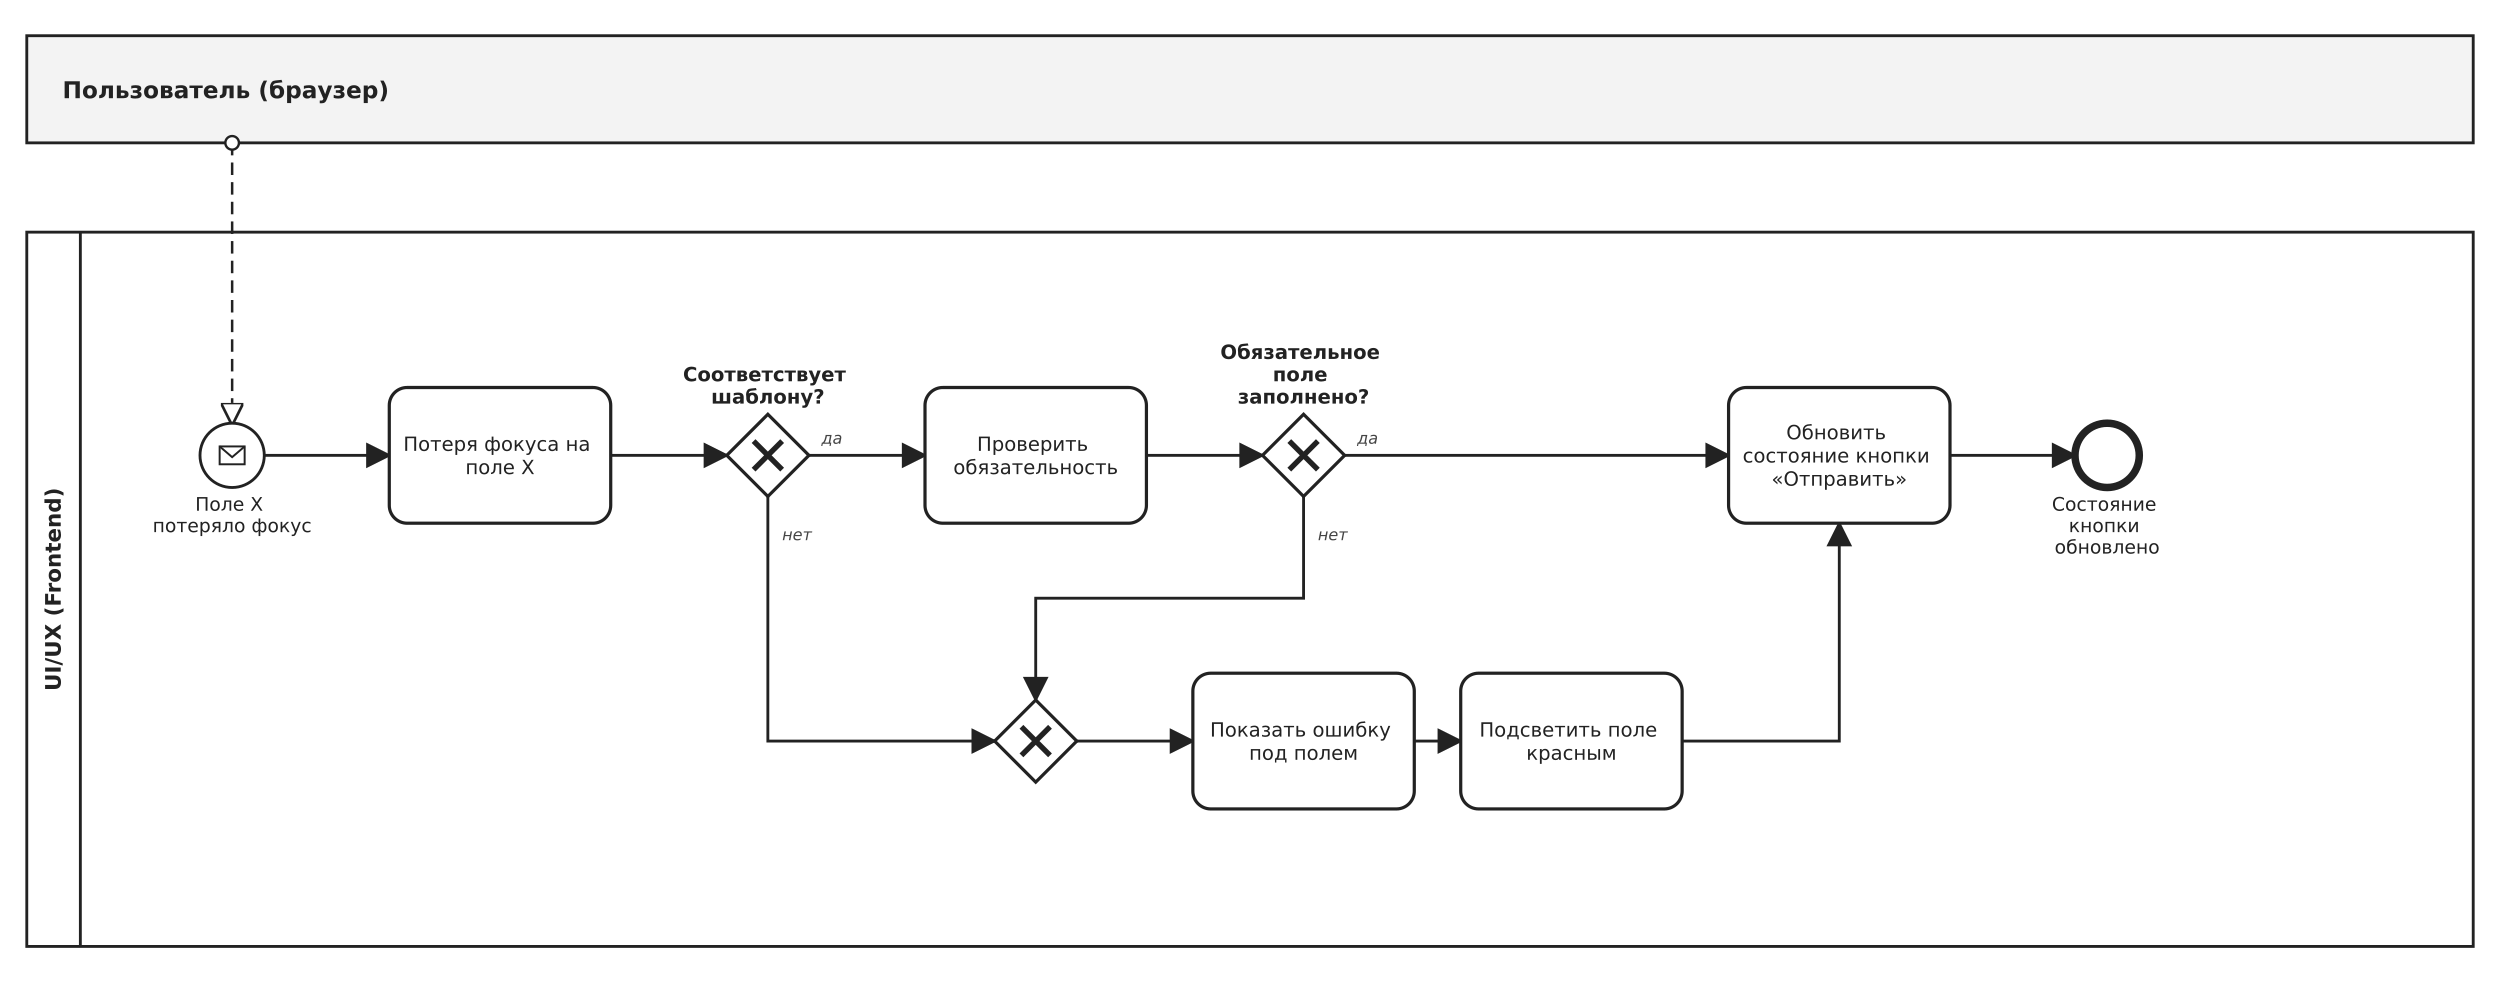
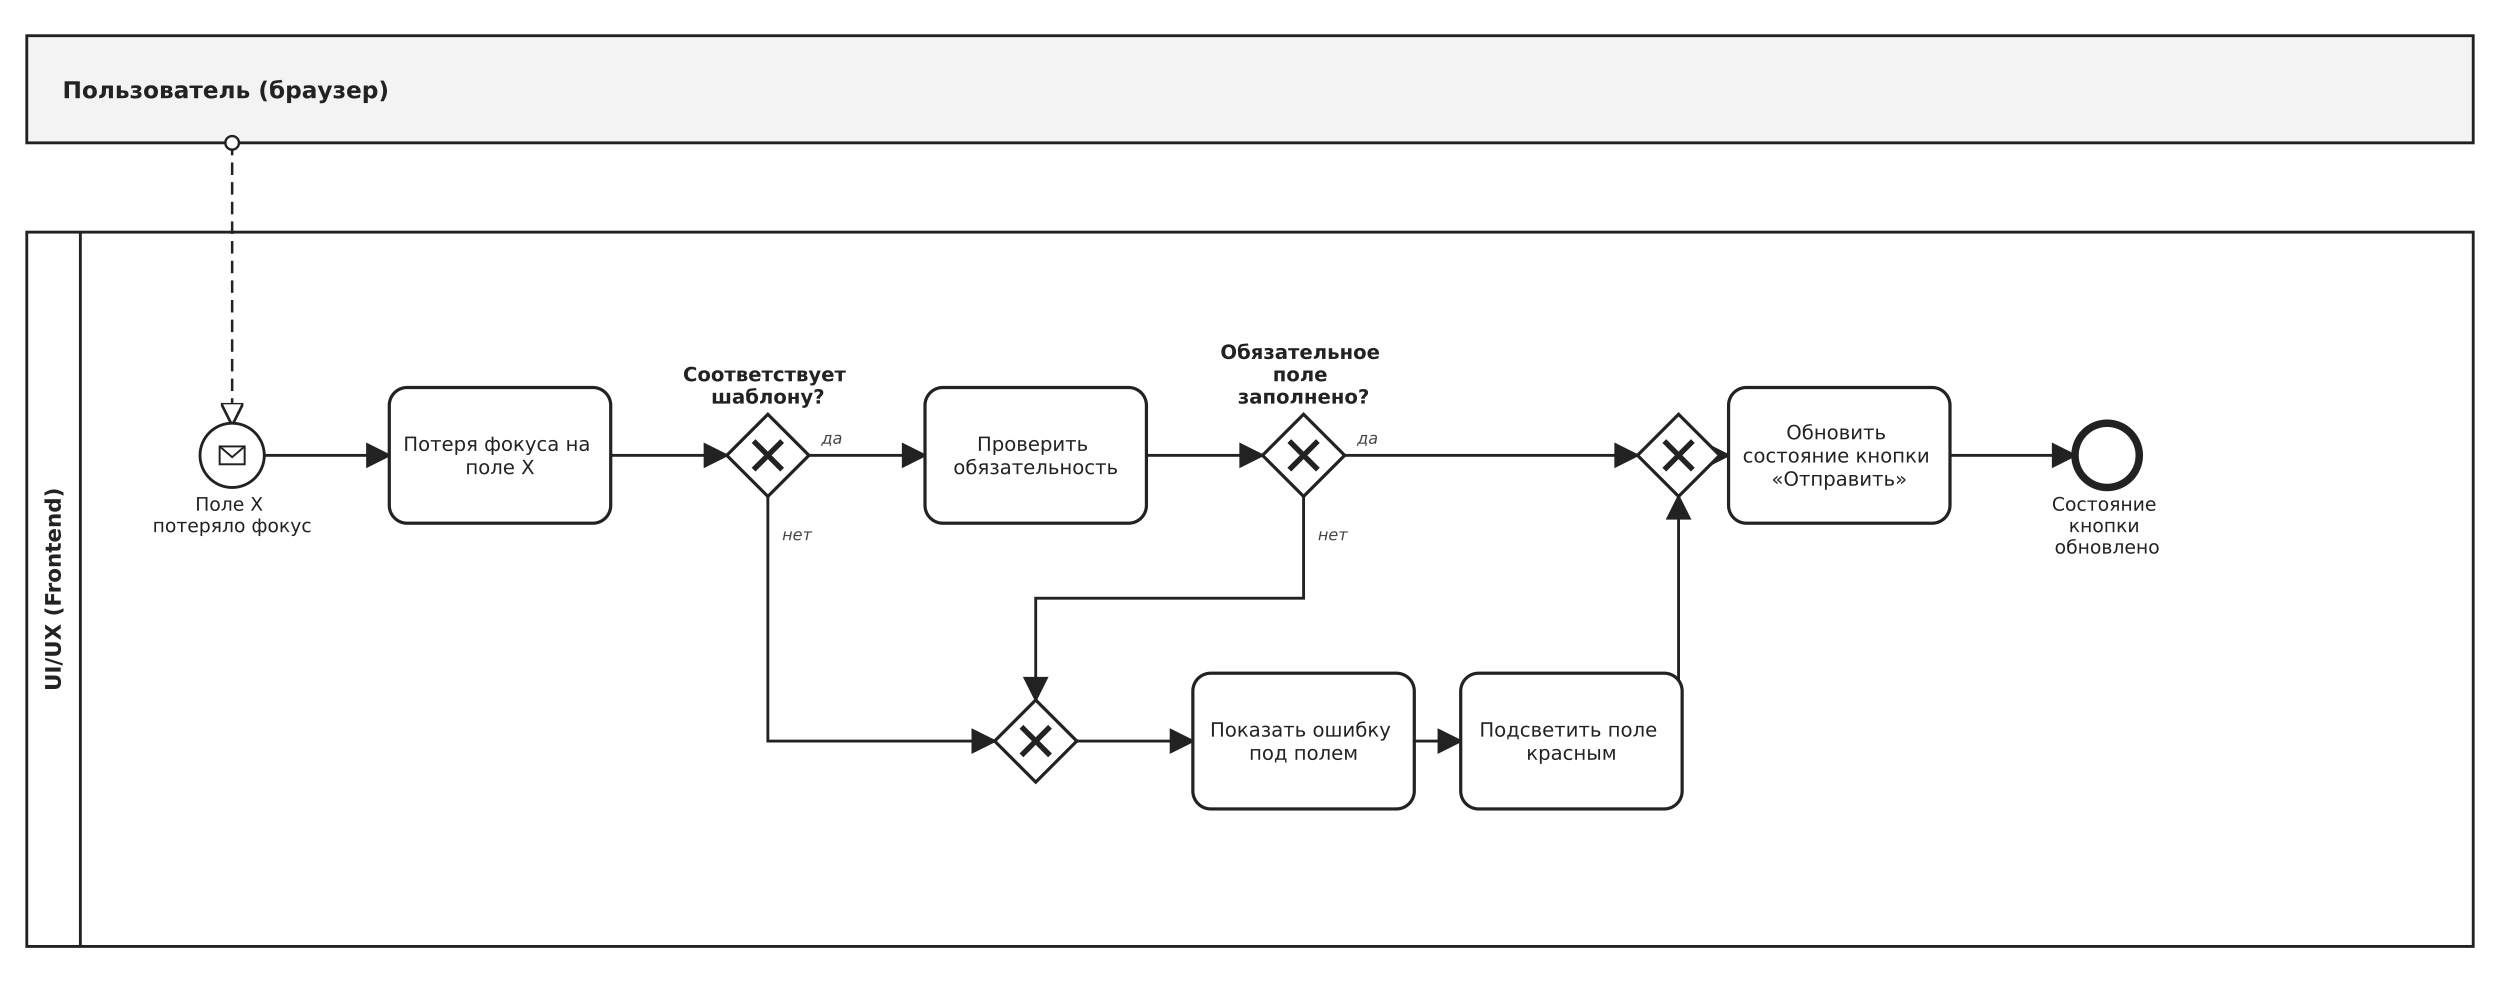
<svg xmlns="http://www.w3.org/2000/svg" width="1400" height="560" viewBox="0 0 1400 560" font-family="DejaVu Sans, Arial, sans-serif">
  <defs>
    <marker id="seq" viewBox="0 0 10 10" refX="9" refY="5" markerWidth="9" markerHeight="9" orient="auto-start-reverse">
      <path d="M0,0 L10,5 L0,10 z" fill="#222" />
    </marker>
    <marker id="msgEnd" viewBox="0 0 10 10" refX="9" refY="5" markerWidth="9" markerHeight="9" orient="auto-start-reverse">
      <path d="M0,0 L10,5 L0,10 z" fill="#fff" stroke="#222" stroke-width="1.2" />
    </marker>
    <marker id="msgStart" viewBox="0 0 10 10" refX="5" refY="5" markerWidth="8" markerHeight="8">
      <circle cx="5" cy="5" r="3.4" fill="#fff" stroke="#222" stroke-width="1.2" />
    </marker>
    <marker id="assoc" viewBox="0 0 10 10" refX="9" refY="5" markerWidth="8" markerHeight="8" orient="auto-start-reverse">
      <path d="M1,1 L9,5 L1,9" fill="none" stroke="#555" stroke-width="1.2" />
    </marker>
  </defs>
  <rect width="1400" height="560" fill="#ffffff" />
  <rect x="15" y="20" width="1370" height="60" fill="#f3f3f3" stroke="#222" stroke-width="1.6" />
  <text x="35.0" y="55.0" font-size="13" text-anchor="start" font-weight="bold" fill="#222">
    <tspan x="35.0" dy="0.0">Пользователь (браузер)</tspan>
  </text>
  <rect x="15" y="130" width="1370" height="400" fill="#fff" stroke="#222" stroke-width="1.6" />
  <line x1="45" y1="130" x2="45" y2="530" stroke="#222" stroke-width="1.6" />
  <g transform="rotate(-90 30 330.0)">
    <text x="30.0" y="334.0" font-size="12" text-anchor="middle" font-weight="bold" fill="#222">
      <tspan x="30.0" dy="0.0">UI/UX (Frontend)</tspan>
    </text>
  </g>
  <path d="M148.0,255.0 L218.0,255.0" fill="none" stroke="#222" stroke-width="1.6" marker-end="url(#seq)" />
  <path d="M342.0,255.0 L407.0,255.0" fill="none" stroke="#222" stroke-width="1.6" marker-end="url(#seq)" />
  <path d="M453.0,255.0 L518.0,255.0" fill="none" stroke="#222" stroke-width="1.6" marker-end="url(#seq)" />
  <rect x="458.0" y="239.5" width="16.2" height="13.5" fill="#fff" fill-opacity="0.85" />
  <text x="460.0" y="248.5" font-size="9" text-anchor="start" font-weight="normal" fill="#444" font-style="italic">
    <tspan x="460.0" dy="0.0">да</tspan>
  </text>
  <path d="M430.0,278.0 L430.0,415.0 L557.0,415.0" fill="none" stroke="#222" stroke-width="1.6" marker-end="url(#seq)" />
  <rect x="436.0" y="293.5" width="21.3" height="13.5" fill="#fff" fill-opacity="0.85" />
  <text x="438.0" y="302.5" font-size="9" text-anchor="start" font-weight="normal" fill="#444" font-style="italic">
    <tspan x="438.0" dy="0.0">нет</tspan>
  </text>
  <path d="M642.0,255.0 L707.0,255.0" fill="none" stroke="#222" stroke-width="1.6" marker-end="url(#seq)" />
-   <path d="M753.0,255.0 L968.0,255.0" fill="none" stroke="#222" stroke-width="1.6" marker-end="url(#seq)" />
-   <rect x="758.0" y="239.5" width="16.2" height="13.5" fill="#fff" fill-opacity="0.85" />
-   <text x="760.0" y="248.5" font-size="9" text-anchor="start" font-weight="normal" fill="#444" font-style="italic">
-     <tspan x="760.0" dy="0.0">да</tspan>
-   </text>
  <path d="M730.0,278.0 L730.0,335.0 L580.0,335.0 L580.0,392.0" fill="none" stroke="#222" stroke-width="1.6" marker-end="url(#seq)" />
  <rect x="736.0" y="293.5" width="21.3" height="13.5" fill="#fff" fill-opacity="0.85" />
  <text x="738.0" y="302.5" font-size="9" text-anchor="start" font-weight="normal" fill="#444" font-style="italic">
    <tspan x="738.0" dy="0.0">нет</tspan>
  </text>
  <path d="M603.0,415.0 L668.0,415.0" fill="none" stroke="#222" stroke-width="1.6" marker-end="url(#seq)" />
  <path d="M792.0,415.0 L818.0,415.0" fill="none" stroke="#222" stroke-width="1.6" marker-end="url(#seq)" />
-   <path d="M942.0,415.0 L1030.0,415.0 L1030.0,293.0" fill="none" stroke="#222" stroke-width="1.6" marker-end="url(#seq)" />
+   <path d="M130.0,80.0 L130.0,237.0 L130.0,237.0" fill="none" stroke="#222" stroke-width="1.4" stroke-dasharray="7 4" marker-start="url(#msgStart)" marker-end="url(#msgEnd)" />
+   <path d="M753.0,255.0 L917.0,255.0" fill="none" stroke="#222" stroke-width="1.6" marker-end="url(#seq)" />
+   <rect x="758.0" y="239.5" width="16.2" height="13.5" fill="#fff" fill-opacity="0.85" />
+   <text x="760.0" y="248.5" font-size="9" text-anchor="start" font-weight="normal" fill="#444" font-style="italic">
+     <tspan x="760.0" dy="0.0">да</tspan>
+   </text>
+   <path d="M942.0,415.0 L940.0,415.0 L940.0,278.0" fill="none" stroke="#222" stroke-width="1.6" marker-end="url(#seq)" />
+   <path d="M963.0,255.0 L968.0,255.0" fill="none" stroke="#222" stroke-width="1.6" marker-end="url(#seq)" />
  <path d="M1092.0,255.0 L1162.0,255.0" fill="none" stroke="#222" stroke-width="1.6" marker-end="url(#seq)" />
-   <path d="M130.0,80.0 L130.0,237.0 L130.0,237.0" fill="none" stroke="#222" stroke-width="1.4" stroke-dasharray="7 4" marker-start="url(#msgStart)" marker-end="url(#msgEnd)" />
  <circle cx="130" cy="255" r="18.0" fill="#fff" stroke="#222" stroke-width="1.6" />
  <rect x="123.0" y="250.0" width="14" height="10" fill="#fff" stroke="#222" stroke-width="1.1" />
  <polyline points="123.0,250.0 130.0,256.0 137.0,250.0" fill="none" stroke="#222" stroke-width="1.1" />
  <text x="130.0" y="286.0" font-size="10.5" text-anchor="middle" font-weight="normal" fill="#222">
    <tspan x="130.0" dy="0.0">Поле X</tspan>
    <tspan x="130.0" dy="12.0">потеряло фокус</tspan>
  </text>
  <rect x="218.0" y="217.0" width="124" height="76" rx="10" fill="#fff" stroke="#222" stroke-width="1.8" />
  <text x="280.0" y="252.5" font-size="11" text-anchor="middle" font-weight="normal" fill="#222">
    <tspan x="280.0" dy="0.0">Потеря фокуса на</tspan>
    <tspan x="280.0" dy="13.0">поле X</tspan>
  </text>
  <polygon points="430,232 453,255 430,278 407,255" fill="#fff" stroke="#222" stroke-width="1.8" />
  <path d="M422,247 L438,263 M438,247 L422,263" stroke="#222" stroke-width="3" />
  <text x="430.0" y="213.5" font-size="11" text-anchor="middle" font-weight="bold" fill="#222">
    <tspan x="430.0" dy="0.0">Соответствует</tspan>
    <tspan x="430.0" dy="12.5">шаблону?</tspan>
  </text>
  <rect x="518.0" y="217.0" width="124" height="76" rx="10" fill="#fff" stroke="#222" stroke-width="1.8" />
  <text x="580.0" y="252.5" font-size="11" text-anchor="middle" font-weight="normal" fill="#222">
    <tspan x="580.0" dy="0.0">Проверить</tspan>
    <tspan x="580.0" dy="13.0">обязательность</tspan>
  </text>
  <polygon points="730,232 753,255 730,278 707,255" fill="#fff" stroke="#222" stroke-width="1.8" />
  <path d="M722,247 L738,263 M738,247 L722,263" stroke="#222" stroke-width="3" />
  <text x="730.0" y="201.0" font-size="11" text-anchor="middle" font-weight="bold" fill="#222">
    <tspan x="730.0" dy="0.0">Обязательное</tspan>
    <tspan x="730.0" dy="12.5">поле</tspan>
    <tspan x="730.0" dy="12.5">заполнено?</tspan>
  </text>
  <polygon points="580,392 603,415 580,438 557,415" fill="#fff" stroke="#222" stroke-width="1.8" />
  <path d="M572,407 L588,423 M588,407 L572,423" stroke="#222" stroke-width="3" />
  <rect x="668.0" y="377.0" width="124" height="76" rx="10" fill="#fff" stroke="#222" stroke-width="1.8" />
  <text x="730.0" y="412.5" font-size="11" text-anchor="middle" font-weight="normal" fill="#222">
    <tspan x="730.0" dy="0.0">Показать ошибку</tspan>
    <tspan x="730.0" dy="13.0">под полем</tspan>
  </text>
  <rect x="818.0" y="377.0" width="124" height="76" rx="10" fill="#fff" stroke="#222" stroke-width="1.8" />
  <text x="880.0" y="412.5" font-size="11" text-anchor="middle" font-weight="normal" fill="#222">
    <tspan x="880.0" dy="0.0">Подсветить поле</tspan>
    <tspan x="880.0" dy="13.0">красным</tspan>
  </text>
  <rect x="968.0" y="217.0" width="124" height="76" rx="10" fill="#fff" stroke="#222" stroke-width="1.8" />
  <text x="1030.0" y="246.0" font-size="11" text-anchor="middle" font-weight="normal" fill="#222">
    <tspan x="1030.0" dy="0.0">Обновить</tspan>
    <tspan x="1030.0" dy="13.0">состояние кнопки</tspan>
    <tspan x="1030.0" dy="13.0">«Отправить»</tspan>
  </text>
  <circle cx="1180" cy="255" r="18.0" fill="#fff" stroke="#222" stroke-width="4.2" />
  <text x="1180.0" y="286.0" font-size="10.5" text-anchor="middle" font-weight="normal" fill="#222">
    <tspan x="1180.0" dy="0.0">Состояние</tspan>
    <tspan x="1180.0" dy="12.0">кнопки</tspan>
    <tspan x="1180.0" dy="12.0">обновлено</tspan>
  </text>
+   <polygon points="940,232 963,255 940,278 917,255" fill="#fff" stroke="#222" stroke-width="1.8" />
+   <path d="M932,247 L948,263 M948,247 L932,263" stroke="#222" stroke-width="3" />
</svg>
